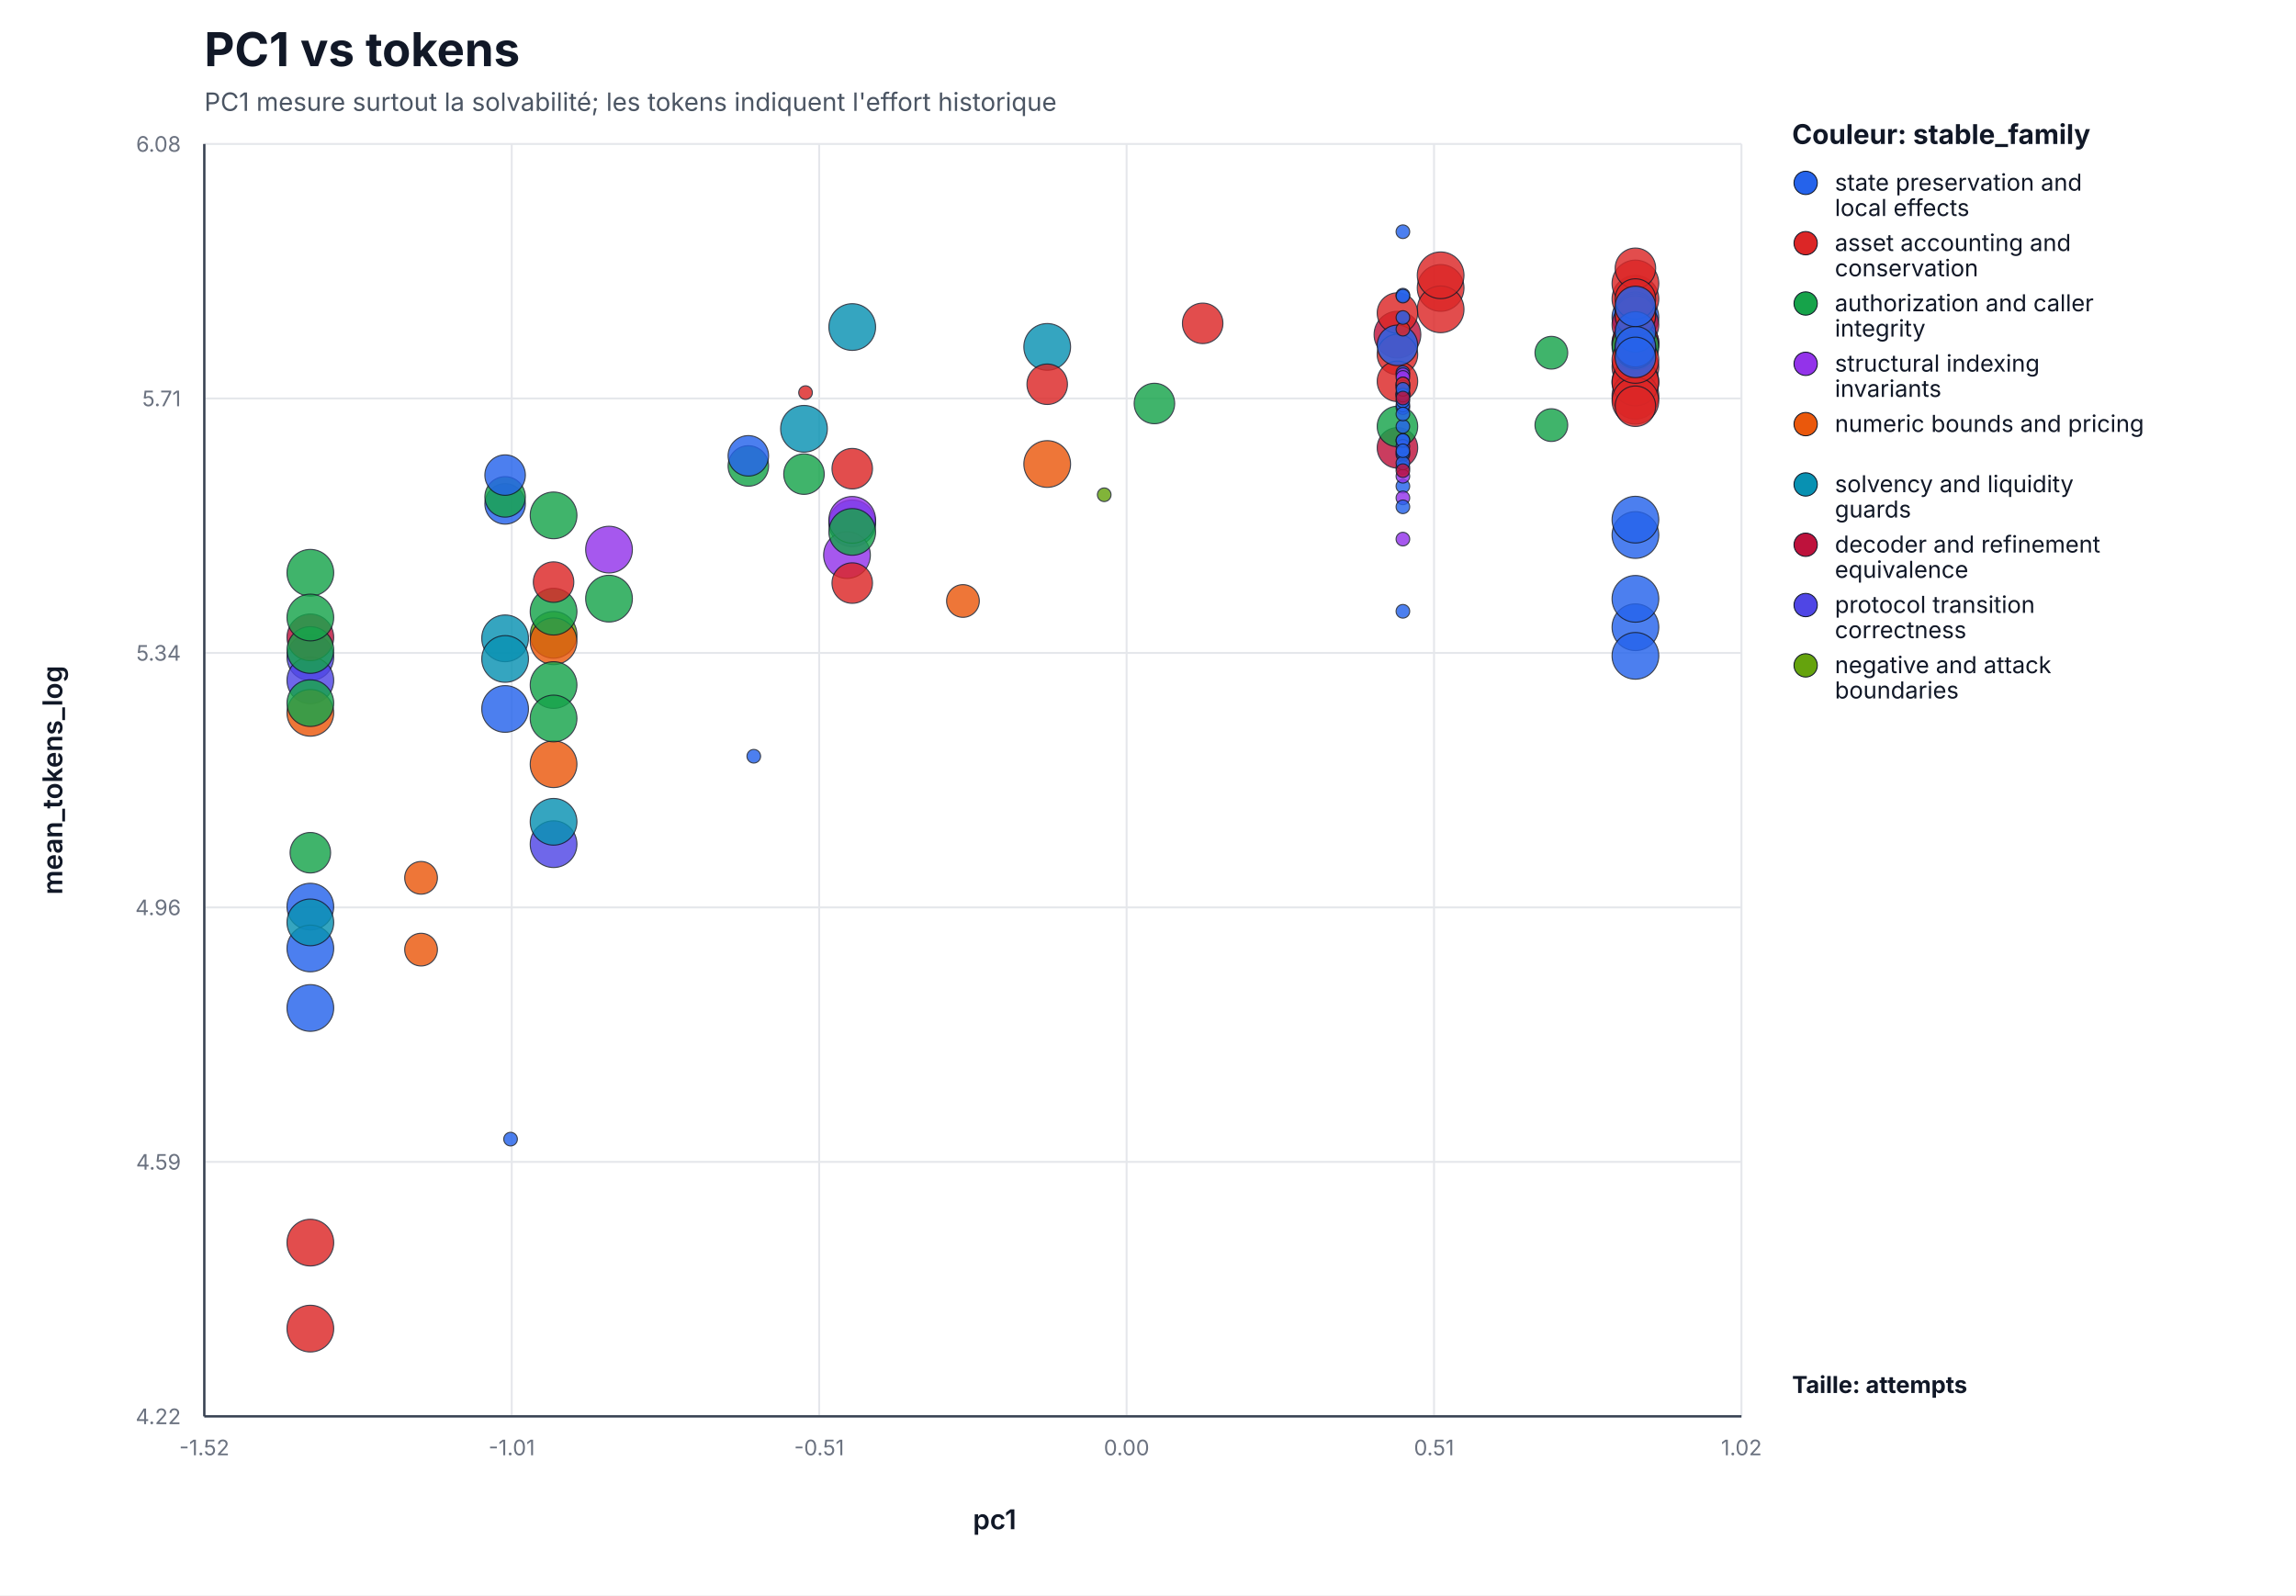
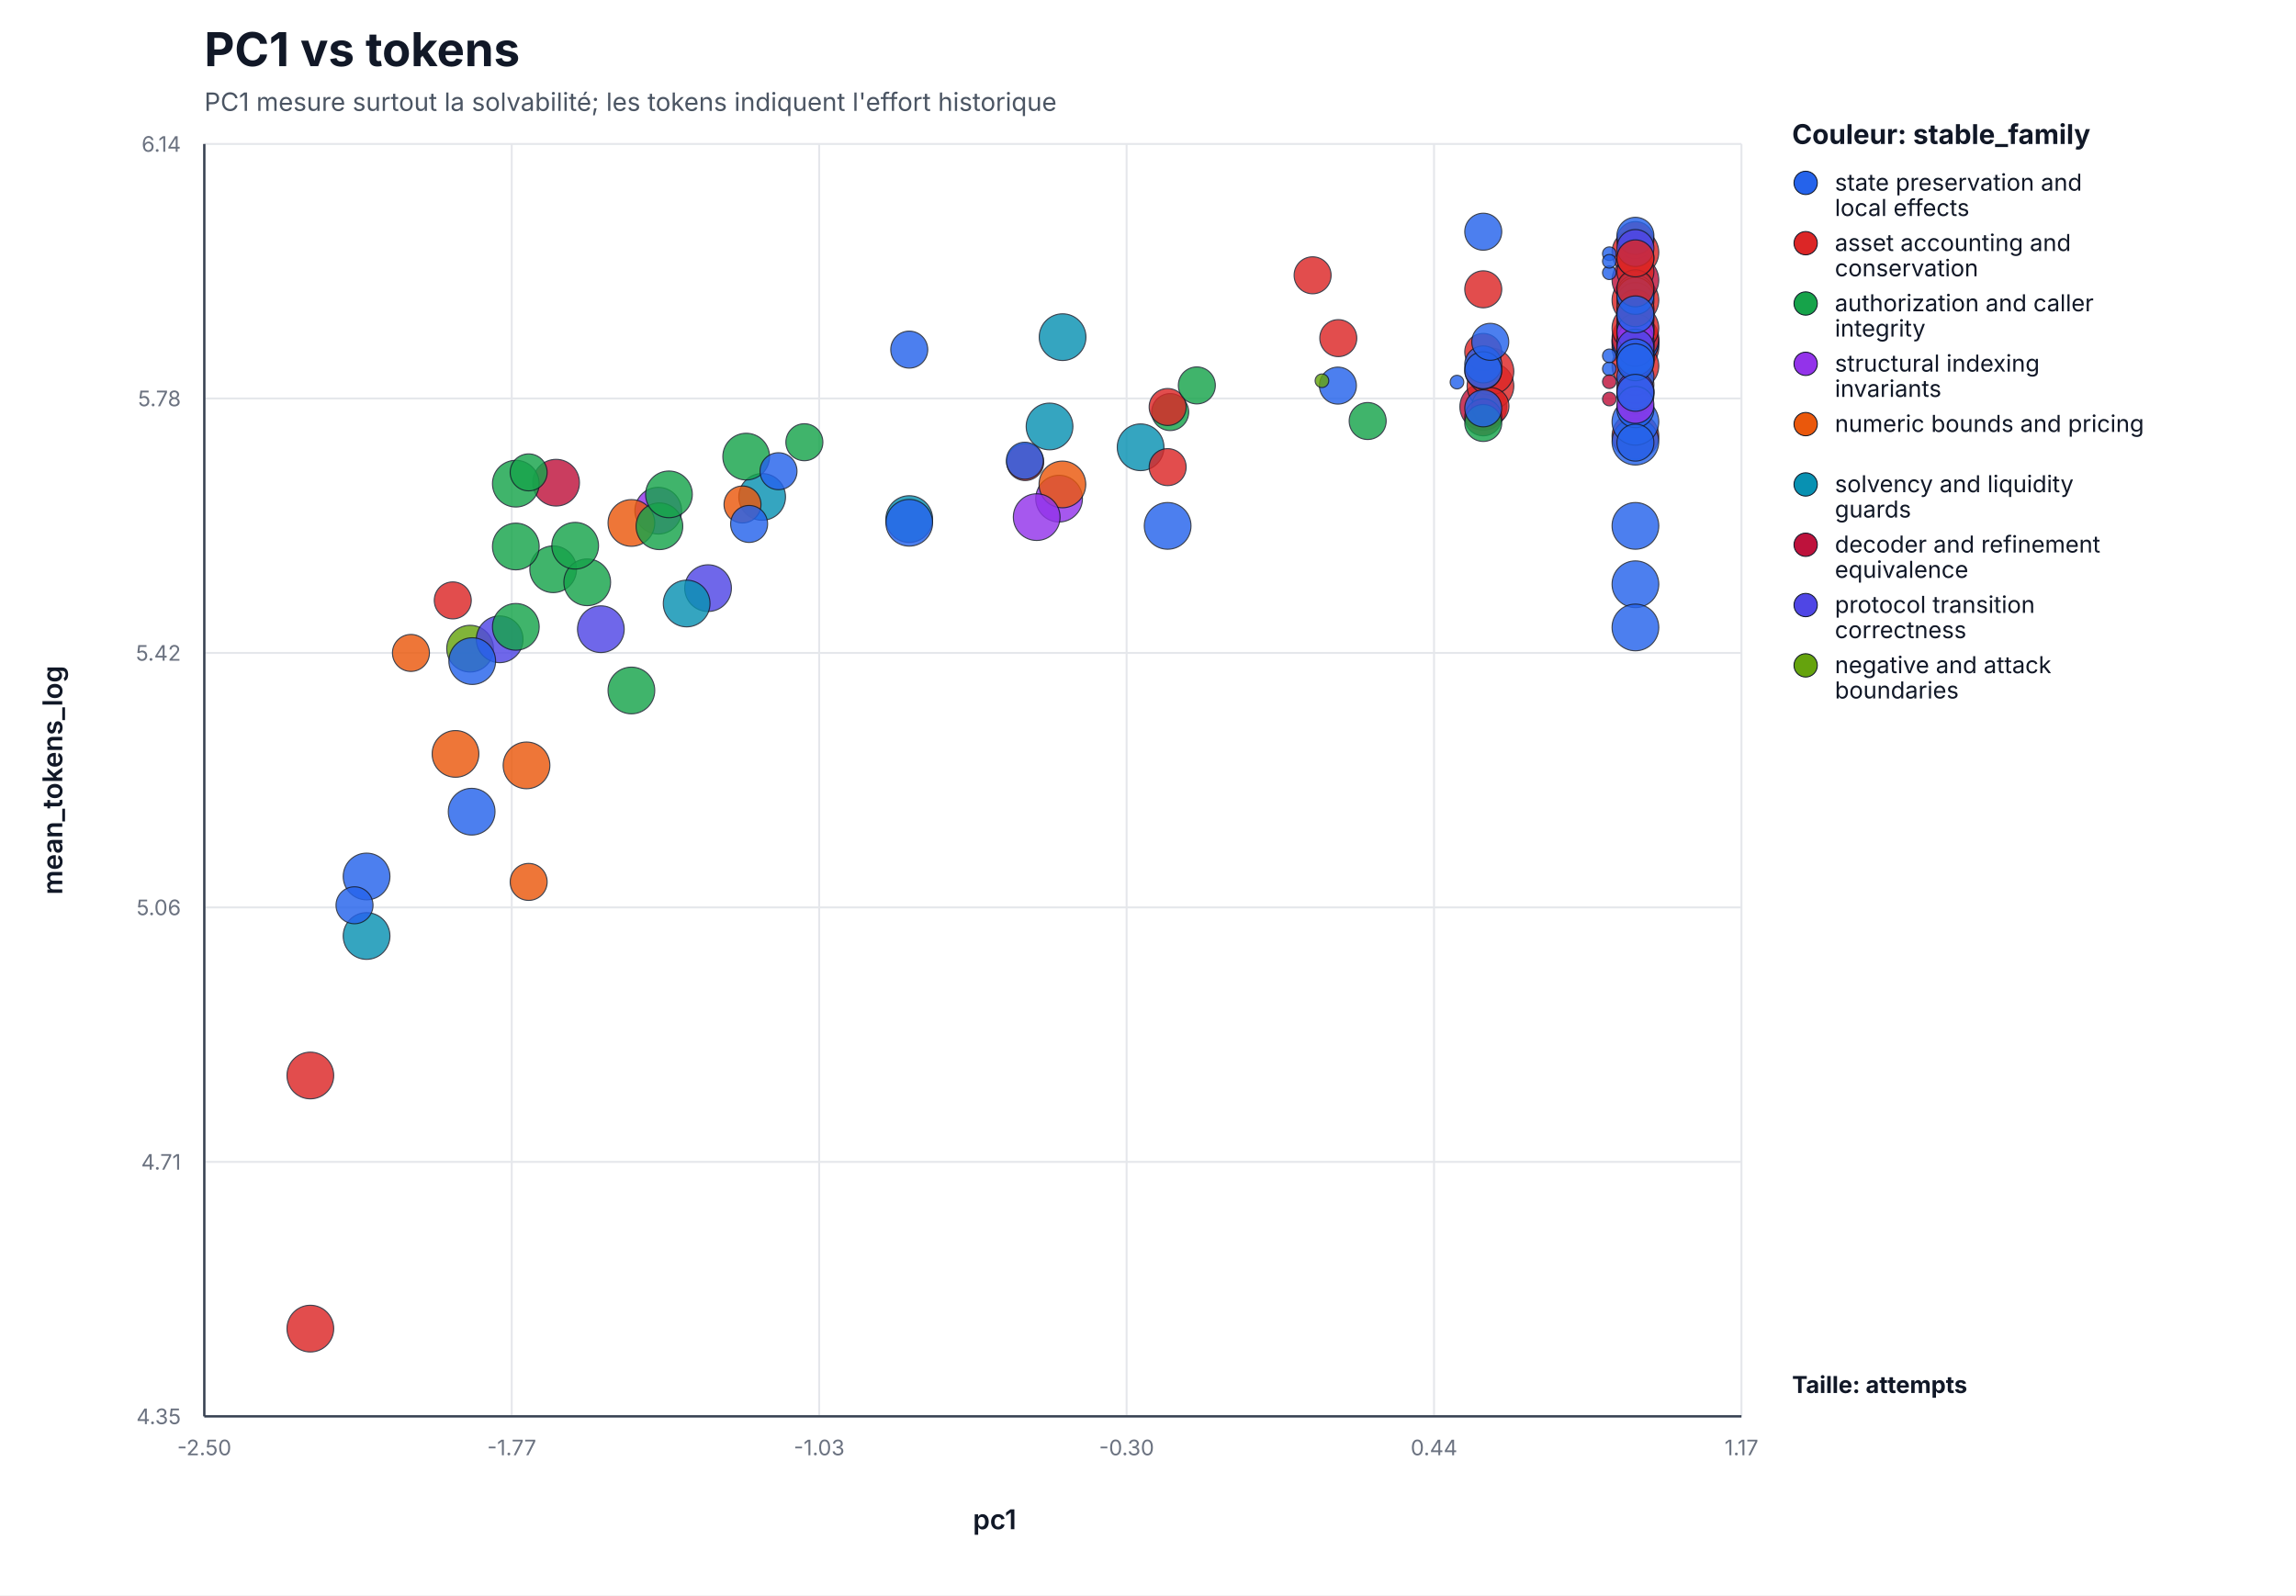
<svg xmlns="http://www.w3.org/2000/svg" width="1180" height="820" viewBox="0 0 1180 820">
  <style>
text{font-family:Inter,Arial,sans-serif;fill:#111827}.sub{fill:#4b5563}.axis{stroke:#374151;stroke-width:1.2}.grid{stroke:#e5e7eb;stroke-width:1}.pt{stroke:#111827;stroke-width:.55;opacity:.82}.legend{font-size:12px}.tick{font-size:11px;fill:#6b7280}.cent{font-size:11px;font-weight:700}
</style>
  <rect width="100%" height="100%" fill="#ffffff" />
  <text x="105" y="34" font-size="24" font-weight="700">PC1 vs tokens</text>
  <text x="105" y="57" font-size="13" class="sub">PC1 mesure surtout la solvabilité; les tokens indiquent l'effort historique</text>
  <line x1="105.0" y1="74" x2="105.0" y2="728" class="grid" />
  <line x1="105" y1="74.0" x2="895" y2="74.0" class="grid" />
-   <text x="105.0" y="748" text-anchor="middle" class="tick">-1.52</text>
-   <text x="93" y="78.0" text-anchor="end" class="tick">6.08</text>
+   <text x="105.0" y="748" text-anchor="middle" class="tick">-2.50</text>
+   <text x="93" y="78.0" text-anchor="end" class="tick">6.14</text>
  <line x1="263.0" y1="74" x2="263.0" y2="728" class="grid" />
  <line x1="105" y1="204.8" x2="895" y2="204.8" class="grid" />
-   <text x="263.0" y="748" text-anchor="middle" class="tick">-1.01</text>
-   <text x="93" y="208.8" text-anchor="end" class="tick">5.71</text>
+   <text x="263.0" y="748" text-anchor="middle" class="tick">-1.77</text>
+   <text x="93" y="208.8" text-anchor="end" class="tick">5.78</text>
  <line x1="421.0" y1="74" x2="421.0" y2="728" class="grid" />
  <line x1="105" y1="335.6" x2="895" y2="335.6" class="grid" />
-   <text x="421.0" y="748" text-anchor="middle" class="tick">-0.51</text>
-   <text x="93" y="339.6" text-anchor="end" class="tick">5.34</text>
+   <text x="421.0" y="748" text-anchor="middle" class="tick">-1.03</text>
+   <text x="93" y="339.6" text-anchor="end" class="tick">5.42</text>
  <line x1="579.0" y1="74" x2="579.0" y2="728" class="grid" />
  <line x1="105" y1="466.4" x2="895" y2="466.4" class="grid" />
-   <text x="579.0" y="748" text-anchor="middle" class="tick">0.00</text>
-   <text x="93" y="470.4" text-anchor="end" class="tick">4.96</text>
+   <text x="579.0" y="748" text-anchor="middle" class="tick">-0.30</text>
+   <text x="93" y="470.4" text-anchor="end" class="tick">5.06</text>
  <line x1="737.0" y1="74" x2="737.0" y2="728" class="grid" />
  <line x1="105" y1="597.2" x2="895" y2="597.2" class="grid" />
-   <text x="737.0" y="748" text-anchor="middle" class="tick">0.51</text>
-   <text x="93" y="601.2" text-anchor="end" class="tick">4.59</text>
+   <text x="737.0" y="748" text-anchor="middle" class="tick">0.44</text>
+   <text x="93" y="601.2" text-anchor="end" class="tick">4.71</text>
  <line x1="895.0" y1="74" x2="895.0" y2="728" class="grid" />
  <line x1="105" y1="728.0" x2="895" y2="728.0" class="grid" />
-   <text x="895.0" y="748" text-anchor="middle" class="tick">1.02</text>
-   <text x="93" y="732.0" text-anchor="end" class="tick">4.22</text>
+   <text x="895.0" y="748" text-anchor="middle" class="tick">1.17</text>
+   <text x="93" y="732.0" text-anchor="end" class="tick">4.35</text>
  <line x1="105" y1="728" x2="895" y2="728" class="axis" />
  <line x1="105" y1="74" x2="105" y2="728" class="axis" />
  <text x="500.0" y="786" font-size="14" font-weight="600">pc1</text>
  <text transform="translate(32 401.0) rotate(-90)" text-anchor="middle" font-size="14" font-weight="600">mean_tokens_log</text>
-   <circle cx="840.5" cy="188.7" r="12.0" fill="#dc2626" class="pt" />
-   <circle cx="840.5" cy="176.3" r="12.0" fill="#dc2626" class="pt" />
-   <circle cx="840.5" cy="196.1" r="12.0" fill="#dc2626" class="pt" />
-   <circle cx="840.5" cy="203.4" r="12.0" fill="#dc2626" class="pt" />
-   <circle cx="840.5" cy="196.6" r="12.0" fill="#dc2626" class="pt" />
-   <circle cx="840.5" cy="163.1" r="12.0" fill="#2563eb" class="pt" />
-   <circle cx="840.5" cy="206.0" r="12.0" fill="#dc2626" class="pt" />
-   <circle cx="159.5" cy="466.0" r="12.0" fill="#2563eb" class="pt" />
-   <circle cx="159.5" cy="487.5" r="12.0" fill="#2563eb" class="pt" />
-   <circle cx="840.5" cy="166.9" r="12.0" fill="#be123c" class="pt" />
-   <circle cx="284.5" cy="326.3" r="12.0" fill="#65a30d" class="pt" />
-   <circle cx="159.5" cy="337.8" r="12.0" fill="#4f46e5" class="pt" />
-   <circle cx="284.5" cy="433.9" r="12.0" fill="#4f46e5" class="pt" />
-   <circle cx="438.0" cy="269.0" r="12.0" fill="#2563eb" class="pt" />
-   <circle cx="159.5" cy="349.7" r="12.0" fill="#4f46e5" class="pt" />
-   <circle cx="840.5" cy="176.3" r="12.0" fill="#dc2626" class="pt" />
-   <circle cx="435.3" cy="285.3" r="12.0" fill="#9333ea" class="pt" />
-   <circle cx="538.2" cy="178.3" r="12.0" fill="#0891b2" class="pt" />
-   <circle cx="259.6" cy="328.1" r="12.0" fill="#0891b2" class="pt" />
-   <circle cx="413.2" cy="220.4" r="12.0" fill="#0891b2" class="pt" />
-   <circle cx="284.5" cy="422.4" r="12.0" fill="#0891b2" class="pt" />
-   <circle cx="159.5" cy="474.1" r="12.0" fill="#0891b2" class="pt" />
-   <circle cx="438.0" cy="168.1" r="12.0" fill="#0891b2" class="pt" />
-   <circle cx="259.6" cy="338.7" r="12.0" fill="#0891b2" class="pt" />
-   <circle cx="840.5" cy="322.4" r="12.0" fill="#2563eb" class="pt" />
-   <circle cx="840.5" cy="275.0" r="12.0" fill="#2563eb" class="pt" />
-   <circle cx="259.6" cy="364.4" r="12.0" fill="#2563eb" class="pt" />
-   <circle cx="538.2" cy="238.5" r="12.0" fill="#ea580c" class="pt" />
-   <circle cx="313.0" cy="282.5" r="12.0" fill="#9333ea" class="pt" />
-   <circle cx="438.0" cy="267.2" r="12.0" fill="#9333ea" class="pt" />
-   <circle cx="159.5" cy="327.6" r="12.0" fill="#be123c" class="pt" />
-   <circle cx="718.2" cy="172.0" r="12.0" fill="#be123c" class="pt" />
-   <circle cx="840.5" cy="307.8" r="12.0" fill="#2563eb" class="pt" />
-   <circle cx="840.5" cy="267.1" r="12.0" fill="#2563eb" class="pt" />
-   <circle cx="840.5" cy="337.1" r="12.0" fill="#2563eb" class="pt" />
-   <circle cx="740.4" cy="148.0" r="12.0" fill="#dc2626" class="pt" />
-   <circle cx="840.5" cy="153.6" r="12.0" fill="#dc2626" class="pt" />
-   <circle cx="159.5" cy="638.7" r="12.0" fill="#dc2626" class="pt" />
+   <circle cx="840.5" cy="178.6" r="12.0" fill="#dc2626" class="pt" />
+   <circle cx="840.5" cy="129.7" r="12.0" fill="#dc2626" class="pt" />
+   <circle cx="840.5" cy="175.6" r="12.0" fill="#dc2626" class="pt" />
+   <circle cx="840.5" cy="188.1" r="12.0" fill="#dc2626" class="pt" />
+   <circle cx="840.5" cy="154.3" r="12.0" fill="#dc2626" class="pt" />
+   <circle cx="840.5" cy="175.9" r="12.0" fill="#2563eb" class="pt" />
+   <circle cx="840.5" cy="224.1" r="12.0" fill="#dc2626" class="pt" />
+   <circle cx="242.4" cy="417.2" r="12.0" fill="#2563eb" class="pt" />
+   <circle cx="188.4" cy="450.5" r="12.0" fill="#2563eb" class="pt" />
+   <circle cx="840.5" cy="143.9" r="12.0" fill="#be123c" class="pt" />
+   <circle cx="241.6" cy="333.4" r="12.0" fill="#65a30d" class="pt" />
+   <circle cx="256.8" cy="328.6" r="12.0" fill="#4f46e5" class="pt" />
+   <circle cx="308.8" cy="323.4" r="12.0" fill="#4f46e5" class="pt" />
+   <circle cx="600.1" cy="270.3" r="12.0" fill="#2563eb" class="pt" />
+   <circle cx="363.9" cy="302.3" r="12.0" fill="#4f46e5" class="pt" />
+   <circle cx="840.5" cy="173.9" r="12.0" fill="#dc2626" class="pt" />
+   <circle cx="544.3" cy="256.3" r="12.0" fill="#9333ea" class="pt" />
+   <circle cx="539.4" cy="219.2" r="12.0" fill="#0891b2" class="pt" />
+   <circle cx="467.3" cy="266.8" r="12.0" fill="#0891b2" class="pt" />
+   <circle cx="586.2" cy="229.9" r="12.0" fill="#0891b2" class="pt" />
+   <circle cx="391.7" cy="255.4" r="12.0" fill="#0891b2" class="pt" />
+   <circle cx="188.4" cy="481.1" r="12.0" fill="#0891b2" class="pt" />
+   <circle cx="546.1" cy="173.3" r="12.0" fill="#0891b2" class="pt" />
+   <circle cx="352.9" cy="310.2" r="12.0" fill="#0891b2" class="pt" />
+   <circle cx="840.5" cy="270.3" r="12.0" fill="#2563eb" class="pt" />
+   <circle cx="840.5" cy="227.0" r="12.0" fill="#2563eb" class="pt" />
+   <circle cx="467.3" cy="268.7" r="12.0" fill="#2563eb" class="pt" />
+   <circle cx="546.0" cy="249.0" r="12.0" fill="#ea580c" class="pt" />
+   <circle cx="338.3" cy="262.5" r="12.0" fill="#9333ea" class="pt" />
+   <circle cx="532.8" cy="265.8" r="12.0" fill="#9333ea" class="pt" />
+   <circle cx="285.8" cy="248.1" r="12.0" fill="#be123c" class="pt" />
+   <circle cx="762.3" cy="209.1" r="12.0" fill="#be123c" class="pt" />
+   <circle cx="840.5" cy="300.3" r="12.0" fill="#2563eb" class="pt" />
+   <circle cx="840.5" cy="322.5" r="12.0" fill="#2563eb" class="pt" />
+   <circle cx="840.5" cy="216.8" r="12.0" fill="#2563eb" class="pt" />
+   <circle cx="766.0" cy="198.4" r="12.0" fill="#dc2626" class="pt" />
+   <circle cx="840.5" cy="168.7" r="12.0" fill="#dc2626" class="pt" />
+   <circle cx="159.5" cy="552.8" r="12.0" fill="#dc2626" class="pt" />
  <circle cx="159.5" cy="682.9" r="12.0" fill="#dc2626" class="pt" />
-   <circle cx="740.4" cy="159.0" r="12.0" fill="#dc2626" class="pt" />
-   <circle cx="159.5" cy="366.4" r="12.0" fill="#ea580c" class="pt" />
-   <circle cx="284.5" cy="329.6" r="12.0" fill="#ea580c" class="pt" />
-   <circle cx="159.5" cy="518.1" r="12.0" fill="#2563eb" class="pt" />
-   <circle cx="284.5" cy="392.8" r="12.0" fill="#ea580c" class="pt" />
-   <circle cx="313.0" cy="307.7" r="12.0" fill="#16a34a" class="pt" />
-   <circle cx="284.5" cy="264.9" r="12.0" fill="#16a34a" class="pt" />
-   <circle cx="159.5" cy="294.4" r="12.0" fill="#16a34a" class="pt" />
-   <circle cx="284.5" cy="352.1" r="12.0" fill="#16a34a" class="pt" />
-   <circle cx="159.5" cy="334.1" r="12.0" fill="#16a34a" class="pt" />
-   <circle cx="159.5" cy="317.4" r="12.0" fill="#16a34a" class="pt" />
-   <circle cx="438.0" cy="273.4" r="12.0" fill="#16a34a" class="pt" />
-   <circle cx="284.5" cy="314.4" r="12.0" fill="#16a34a" class="pt" />
-   <circle cx="284.5" cy="369.3" r="12.0" fill="#16a34a" class="pt" />
-   <circle cx="159.5" cy="361.4" r="12.0" fill="#16a34a" class="pt" />
-   <circle cx="840.5" cy="178.2" r="12.0" fill="#16a34a" class="pt" />
-   <circle cx="740.4" cy="141.5" r="12.0" fill="#dc2626" class="pt" />
-   <circle cx="840.5" cy="185.0" r="12.0" fill="#dc2626" class="pt" />
-   <circle cx="840.5" cy="145.7" r="12.0" fill="#dc2626" class="pt" />
-   <circle cx="718.2" cy="230.2" r="10.4" fill="#be123c" class="pt" />
-   <circle cx="840.5" cy="160.5" r="10.4" fill="#dc2626" class="pt" />
-   <circle cx="718.2" cy="160.9" r="10.4" fill="#dc2626" class="pt" />
-   <circle cx="593.3" cy="207.4" r="10.4" fill="#16a34a" class="pt" />
-   <circle cx="840.5" cy="179.0" r="10.4" fill="#dc2626" class="pt" />
-   <circle cx="718.2" cy="219.2" r="10.4" fill="#16a34a" class="pt" />
-   <circle cx="618.1" cy="166.2" r="10.4" fill="#dc2626" class="pt" />
-   <circle cx="384.6" cy="239.5" r="10.4" fill="#16a34a" class="pt" />
-   <circle cx="718.2" cy="182.2" r="10.4" fill="#dc2626" class="pt" />
-   <circle cx="438.0" cy="240.9" r="10.4" fill="#dc2626" class="pt" />
-   <circle cx="840.5" cy="161.4" r="10.4" fill="#dc2626" class="pt" />
-   <circle cx="159.5" cy="438.3" r="10.4" fill="#16a34a" class="pt" />
-   <circle cx="284.5" cy="299.2" r="10.4" fill="#dc2626" class="pt" />
-   <circle cx="259.6" cy="259.0" r="10.4" fill="#2563eb" class="pt" />
-   <circle cx="840.5" cy="137.9" r="10.4" fill="#dc2626" class="pt" />
-   <circle cx="413.2" cy="243.7" r="10.4" fill="#16a34a" class="pt" />
-   <circle cx="438.0" cy="299.7" r="10.4" fill="#dc2626" class="pt" />
-   <circle cx="718.2" cy="196.0" r="10.4" fill="#dc2626" class="pt" />
-   <circle cx="840.5" cy="162.4" r="10.4" fill="#dc2626" class="pt" />
-   <circle cx="259.6" cy="255.4" r="10.4" fill="#16a34a" class="pt" />
-   <circle cx="538.2" cy="197.5" r="10.4" fill="#dc2626" class="pt" />
-   <circle cx="259.6" cy="244.2" r="10.4" fill="#2563eb" class="pt" />
-   <circle cx="840.5" cy="153.7" r="10.4" fill="#dc2626" class="pt" />
-   <circle cx="384.6" cy="234.3" r="10.4" fill="#2563eb" class="pt" />
-   <circle cx="840.5" cy="208.8" r="10.4" fill="#dc2626" class="pt" />
-   <circle cx="718.2" cy="177.5" r="10.4" fill="#2563eb" class="pt" />
-   <circle cx="840.5" cy="170.6" r="10.4" fill="#2563eb" class="pt" />
-   <circle cx="840.5" cy="178.2" r="10.4" fill="#2563eb" class="pt" />
-   <circle cx="840.5" cy="157.5" r="10.4" fill="#2563eb" class="pt" />
-   <circle cx="840.5" cy="183.7" r="10.4" fill="#2563eb" class="pt" />
-   <circle cx="797.3" cy="181.3" r="8.4" fill="#16a34a" class="pt" />
-   <circle cx="797.3" cy="218.5" r="8.4" fill="#16a34a" class="pt" />
-   <circle cx="216.4" cy="451.2" r="8.4" fill="#ea580c" class="pt" />
-   <circle cx="216.4" cy="488.1" r="8.4" fill="#ea580c" class="pt" />
-   <circle cx="494.9" cy="308.9" r="8.4" fill="#ea580c" class="pt" />
-   <circle cx="721.0" cy="203.4" r="3.5" fill="#ea580c" class="pt" />
-   <circle cx="721.0" cy="233.7" r="3.5" fill="#2563eb" class="pt" />
-   <circle cx="721.0" cy="249.9" r="3.5" fill="#2563eb" class="pt" />
-   <circle cx="721.0" cy="191.5" r="3.5" fill="#2563eb" class="pt" />
-   <circle cx="721.0" cy="209.5" r="3.5" fill="#2563eb" class="pt" />
-   <circle cx="721.0" cy="240.3" r="3.5" fill="#2563eb" class="pt" />
-   <circle cx="721.0" cy="192.6" r="3.5" fill="#9333ea" class="pt" />
-   <circle cx="721.0" cy="202.3" r="3.5" fill="#9333ea" class="pt" />
-   <circle cx="721.0" cy="226.5" r="3.5" fill="#2563eb" class="pt" />
-   <circle cx="721.0" cy="198.5" r="3.5" fill="#9333ea" class="pt" />
-   <circle cx="721.0" cy="208.2" r="3.5" fill="#2563eb" class="pt" />
-   <circle cx="721.0" cy="194.0" r="3.5" fill="#9333ea" class="pt" />
-   <circle cx="721.0" cy="229.4" r="3.5" fill="#4f46e5" class="pt" />
-   <circle cx="721.0" cy="244.8" r="3.5" fill="#9333ea" class="pt" />
-   <circle cx="721.0" cy="197.4" r="3.5" fill="#9333ea" class="pt" />
-   <circle cx="721.0" cy="119.1" r="3.5" fill="#2563eb" class="pt" />
-   <circle cx="721.0" cy="277.1" r="3.5" fill="#9333ea" class="pt" />
-   <circle cx="721.0" cy="206.0" r="3.5" fill="#2563eb" class="pt" />
-   <circle cx="721.0" cy="255.9" r="3.5" fill="#9333ea" class="pt" />
-   <circle cx="721.0" cy="314.2" r="3.5" fill="#2563eb" class="pt" />
-   <circle cx="721.0" cy="198.9" r="3.5" fill="#4f46e5" class="pt" />
-   <circle cx="721.0" cy="202.2" r="3.5" fill="#dc2626" class="pt" />
-   <circle cx="262.4" cy="585.5" r="3.5" fill="#2563eb" class="pt" />
-   <circle cx="721.0" cy="232.7" r="3.5" fill="#2563eb" class="pt" />
-   <circle cx="721.0" cy="169.2" r="3.5" fill="#dc2626" class="pt" />
-   <circle cx="721.0" cy="197.3" r="3.5" fill="#dc2626" class="pt" />
-   <circle cx="414.0" cy="201.8" r="3.5" fill="#dc2626" class="pt" />
-   <circle cx="721.0" cy="226.4" r="3.5" fill="#2563eb" class="pt" />
-   <circle cx="721.0" cy="151.7" r="3.5" fill="#2563eb" class="pt" />
-   <circle cx="721.0" cy="203.1" r="3.5" fill="#2563eb" class="pt" />
-   <circle cx="721.0" cy="260.5" r="3.5" fill="#2563eb" class="pt" />
-   <circle cx="721.0" cy="200.1" r="3.5" fill="#2563eb" class="pt" />
-   <circle cx="387.4" cy="388.7" r="3.5" fill="#2563eb" class="pt" />
-   <circle cx="721.0" cy="238.0" r="3.5" fill="#2563eb" class="pt" />
-   <circle cx="721.0" cy="152.2" r="3.5" fill="#2563eb" class="pt" />
-   <circle cx="721.0" cy="219.2" r="3.5" fill="#2563eb" class="pt" />
-   <circle cx="567.5" cy="254.3" r="3.5" fill="#65a30d" class="pt" />
-   <circle cx="721.0" cy="231.7" r="3.5" fill="#2563eb" class="pt" />
-   <circle cx="721.0" cy="163.2" r="3.5" fill="#2563eb" class="pt" />
-   <circle cx="721.0" cy="241.9" r="3.5" fill="#be123c" class="pt" />
-   <circle cx="721.0" cy="212.8" r="3.5" fill="#2563eb" class="pt" />
-   <circle cx="721.0" cy="204.6" r="3.5" fill="#be123c" class="pt" />
+   <circle cx="766.0" cy="190.9" r="12.0" fill="#dc2626" class="pt" />
+   <circle cx="234.1" cy="387.5" r="12.0" fill="#ea580c" class="pt" />
+   <circle cx="324.5" cy="268.8" r="12.0" fill="#ea580c" class="pt" />
+   <circle cx="242.7" cy="339.8" r="12.0" fill="#2563eb" class="pt" />
+   <circle cx="270.6" cy="393.4" r="12.0" fill="#ea580c" class="pt" />
+   <circle cx="284.3" cy="292.6" r="12.0" fill="#16a34a" class="pt" />
+   <circle cx="383.5" cy="234.7" r="12.0" fill="#16a34a" class="pt" />
+   <circle cx="338.9" cy="270.5" r="12.0" fill="#16a34a" class="pt" />
+   <circle cx="301.8" cy="299.3" r="12.0" fill="#16a34a" class="pt" />
+   <circle cx="265.1" cy="322.2" r="12.0" fill="#16a34a" class="pt" />
+   <circle cx="265.1" cy="280.9" r="12.0" fill="#16a34a" class="pt" />
+   <circle cx="343.8" cy="254.1" r="12.0" fill="#16a34a" class="pt" />
+   <circle cx="295.6" cy="280.5" r="12.0" fill="#16a34a" class="pt" />
+   <circle cx="324.5" cy="354.9" r="12.0" fill="#16a34a" class="pt" />
+   <circle cx="265.1" cy="248.6" r="12.0" fill="#16a34a" class="pt" />
+   <circle cx="840.5" cy="203.2" r="9.5" fill="#16a34a" class="pt" />
+   <circle cx="766.0" cy="208.7" r="9.5" fill="#dc2626" class="pt" />
+   <circle cx="840.5" cy="201.4" r="9.5" fill="#dc2626" class="pt" />
+   <circle cx="840.5" cy="167.8" r="9.5" fill="#dc2626" class="pt" />
+   <circle cx="762.3" cy="214.5" r="9.5" fill="#be123c" class="pt" />
+   <circle cx="840.5" cy="182.4" r="9.5" fill="#dc2626" class="pt" />
+   <circle cx="762.3" cy="148.7" r="9.5" fill="#dc2626" class="pt" />
+   <circle cx="702.9" cy="216.4" r="9.5" fill="#16a34a" class="pt" />
+   <circle cx="840.5" cy="139.7" r="9.5" fill="#dc2626" class="pt" />
+   <circle cx="762.3" cy="217.4" r="9.5" fill="#16a34a" class="pt" />
+   <circle cx="687.8" cy="173.8" r="9.5" fill="#dc2626" class="pt" />
+   <circle cx="601.4" cy="211.8" r="9.5" fill="#16a34a" class="pt" />
+   <circle cx="762.3" cy="180.9" r="9.5" fill="#dc2626" class="pt" />
+   <circle cx="600.1" cy="209.2" r="9.5" fill="#dc2626" class="pt" />
+   <circle cx="840.5" cy="176.8" r="9.5" fill="#dc2626" class="pt" />
+   <circle cx="271.7" cy="242.8" r="9.5" fill="#16a34a" class="pt" />
+   <circle cx="526.9" cy="237.5" r="9.5" fill="#dc2626" class="pt" />
+   <circle cx="467.3" cy="179.7" r="9.5" fill="#2563eb" class="pt" />
+   <circle cx="840.5" cy="164.5" r="9.5" fill="#dc2626" class="pt" />
+   <circle cx="615.1" cy="198.1" r="9.5" fill="#16a34a" class="pt" />
+   <circle cx="600.1" cy="240.1" r="9.5" fill="#dc2626" class="pt" />
+   <circle cx="762.3" cy="190.5" r="9.5" fill="#dc2626" class="pt" />
+   <circle cx="840.5" cy="170.9" r="9.5" fill="#dc2626" class="pt" />
+   <circle cx="413.4" cy="227.3" r="9.5" fill="#16a34a" class="pt" />
+   <circle cx="674.6" cy="141.5" r="9.5" fill="#dc2626" class="pt" />
+   <circle cx="400.1" cy="242.2" r="9.5" fill="#2563eb" class="pt" />
+   <circle cx="840.5" cy="123.4" r="9.5" fill="#dc2626" class="pt" />
+   <circle cx="526.7" cy="236.8" r="9.5" fill="#2563eb" class="pt" />
+   <circle cx="840.5" cy="132.5" r="9.5" fill="#dc2626" class="pt" />
+   <circle cx="762.3" cy="187.3" r="9.5" fill="#2563eb" class="pt" />
+   <circle cx="827.1" cy="140.2" r="3.5" fill="#2563eb" class="pt" />
+   <circle cx="840.5" cy="168.6" r="9.5" fill="#2563eb" class="pt" />
+   <circle cx="840.5" cy="121.2" r="9.5" fill="#2563eb" class="pt" />
+   <circle cx="840.5" cy="149.0" r="9.5" fill="#2563eb" class="pt" />
+   <circle cx="840.5" cy="179.3" r="9.5" fill="#16a34a" class="pt" />
+   <circle cx="840.5" cy="181.4" r="9.5" fill="#16a34a" class="pt" />
+   <circle cx="211.2" cy="335.6" r="9.5" fill="#ea580c" class="pt" />
+   <circle cx="271.7" cy="453.3" r="9.5" fill="#ea580c" class="pt" />
+   <circle cx="381.6" cy="259.3" r="9.5" fill="#ea580c" class="pt" />
+   <circle cx="840.5" cy="197.7" r="9.5" fill="#ea580c" class="pt" />
+   <circle cx="840.5" cy="210.3" r="9.5" fill="#2563eb" class="pt" />
+   <circle cx="840.5" cy="185.4" r="9.5" fill="#2563eb" class="pt" />
+   <circle cx="840.5" cy="150.8" r="9.5" fill="#2563eb" class="pt" />
+   <circle cx="762.3" cy="209.9" r="9.5" fill="#2563eb" class="pt" />
+   <circle cx="840.5" cy="193.7" r="9.5" fill="#2563eb" class="pt" />
+   <circle cx="840.5" cy="160.0" r="9.5" fill="#9333ea" class="pt" />
+   <circle cx="840.5" cy="176.8" r="9.5" fill="#9333ea" class="pt" />
+   <circle cx="687.6" cy="198.2" r="9.5" fill="#2563eb" class="pt" />
+   <circle cx="840.5" cy="200.8" r="9.5" fill="#9333ea" class="pt" />
+   <circle cx="840.5" cy="154.7" r="9.5" fill="#2563eb" class="pt" />
+   <circle cx="840.5" cy="162.6" r="9.5" fill="#9333ea" class="pt" />
+   <circle cx="840.5" cy="127.5" r="9.5" fill="#4f46e5" class="pt" />
+   <circle cx="840.5" cy="185.0" r="9.5" fill="#9333ea" class="pt" />
+   <circle cx="840.5" cy="175.1" r="9.5" fill="#9333ea" class="pt" />
+   <circle cx="762.3" cy="119.1" r="9.5" fill="#2563eb" class="pt" />
+   <circle cx="840.5" cy="208.1" r="9.5" fill="#9333ea" class="pt" />
+   <circle cx="840.5" cy="183.2" r="9.5" fill="#2563eb" class="pt" />
+   <circle cx="840.5" cy="170.8" r="9.5" fill="#9333ea" class="pt" />
+   <circle cx="840.5" cy="227.5" r="9.5" fill="#2563eb" class="pt" />
+   <circle cx="840.5" cy="178.7" r="9.5" fill="#4f46e5" class="pt" />
+   <circle cx="840.5" cy="158.4" r="9.5" fill="#dc2626" class="pt" />
+   <circle cx="182.2" cy="465.3" r="9.5" fill="#2563eb" class="pt" />
+   <circle cx="840.5" cy="152.1" r="9.5" fill="#2563eb" class="pt" />
+   <circle cx="840.5" cy="148.2" r="9.5" fill="#dc2626" class="pt" />
+   <circle cx="840.5" cy="132.8" r="9.5" fill="#dc2626" class="pt" />
+   <circle cx="232.7" cy="308.6" r="9.5" fill="#dc2626" class="pt" />
+   <circle cx="840.5" cy="183.7" r="9.5" fill="#2563eb" class="pt" />
+   <circle cx="840.5" cy="161.6" r="9.5" fill="#2563eb" class="pt" />
+   <circle cx="762.3" cy="190.3" r="9.5" fill="#2563eb" class="pt" />
+   <circle cx="765.9" cy="175.7" r="9.5" fill="#2563eb" class="pt" />
+   <circle cx="840.5" cy="186.2" r="9.5" fill="#2563eb" class="pt" />
+   <circle cx="385.0" cy="269.3" r="9.5" fill="#2563eb" class="pt" />
+   <circle cx="840.5" cy="201.9" r="9.5" fill="#2563eb" class="pt" />
+   <circle cx="827.1" cy="189.6" r="3.5" fill="#2563eb" class="pt" />
+   <circle cx="827.1" cy="130.4" r="3.5" fill="#2563eb" class="pt" />
+   <circle cx="679.4" cy="195.7" r="3.5" fill="#65a30d" class="pt" />
+   <circle cx="748.8" cy="196.4" r="3.5" fill="#2563eb" class="pt" />
+   <circle cx="827.1" cy="134.3" r="3.5" fill="#2563eb" class="pt" />
+   <circle cx="827.1" cy="205.1" r="3.5" fill="#be123c" class="pt" />
+   <circle cx="827.1" cy="182.9" r="3.5" fill="#2563eb" class="pt" />
+   <circle cx="827.1" cy="196.2" r="3.5" fill="#be123c" class="pt" />
  <text x="921" y="74" font-size="14" font-weight="700">Couleur: stable_family</text>
  <circle cx="928" cy="94" r="6" fill="#2563eb" stroke="#111827" stroke-width=".5" />
  <text x="943" y="98" class="legend">state preservation and</text>
  <text x="943" y="111" class="legend">local effects</text>
  <circle cx="928" cy="125" r="6" fill="#dc2626" stroke="#111827" stroke-width=".5" />
  <text x="943" y="129" class="legend">asset accounting and</text>
  <text x="943" y="142" class="legend">conservation</text>
  <circle cx="928" cy="156" r="6" fill="#16a34a" stroke="#111827" stroke-width=".5" />
  <text x="943" y="160" class="legend">authorization and caller</text>
  <text x="943" y="173" class="legend">integrity</text>
  <circle cx="928" cy="187" r="6" fill="#9333ea" stroke="#111827" stroke-width=".5" />
  <text x="943" y="191" class="legend">structural indexing</text>
  <text x="943" y="204" class="legend">invariants</text>
  <circle cx="928" cy="218" r="6" fill="#ea580c" stroke="#111827" stroke-width=".5" />
  <text x="943" y="222" class="legend">numeric bounds and pricing</text>
  <circle cx="928" cy="249" r="6" fill="#0891b2" stroke="#111827" stroke-width=".5" />
  <text x="943" y="253" class="legend">solvency and liquidity</text>
  <text x="943" y="266" class="legend">guards</text>
  <circle cx="928" cy="280" r="6" fill="#be123c" stroke="#111827" stroke-width=".5" />
  <text x="943" y="284" class="legend">decoder and refinement</text>
  <text x="943" y="297" class="legend">equivalence</text>
  <circle cx="928" cy="311" r="6" fill="#4f46e5" stroke="#111827" stroke-width=".5" />
  <text x="943" y="315" class="legend">protocol transition</text>
  <text x="943" y="328" class="legend">correctness</text>
  <circle cx="928" cy="342" r="6" fill="#65a30d" stroke="#111827" stroke-width=".5" />
  <text x="943" y="346" class="legend">negative and attack</text>
  <text x="943" y="359" class="legend">boundaries</text>
  <text x="921" y="716" class="legend" font-weight="700">Taille: attempts</text>
</svg>
